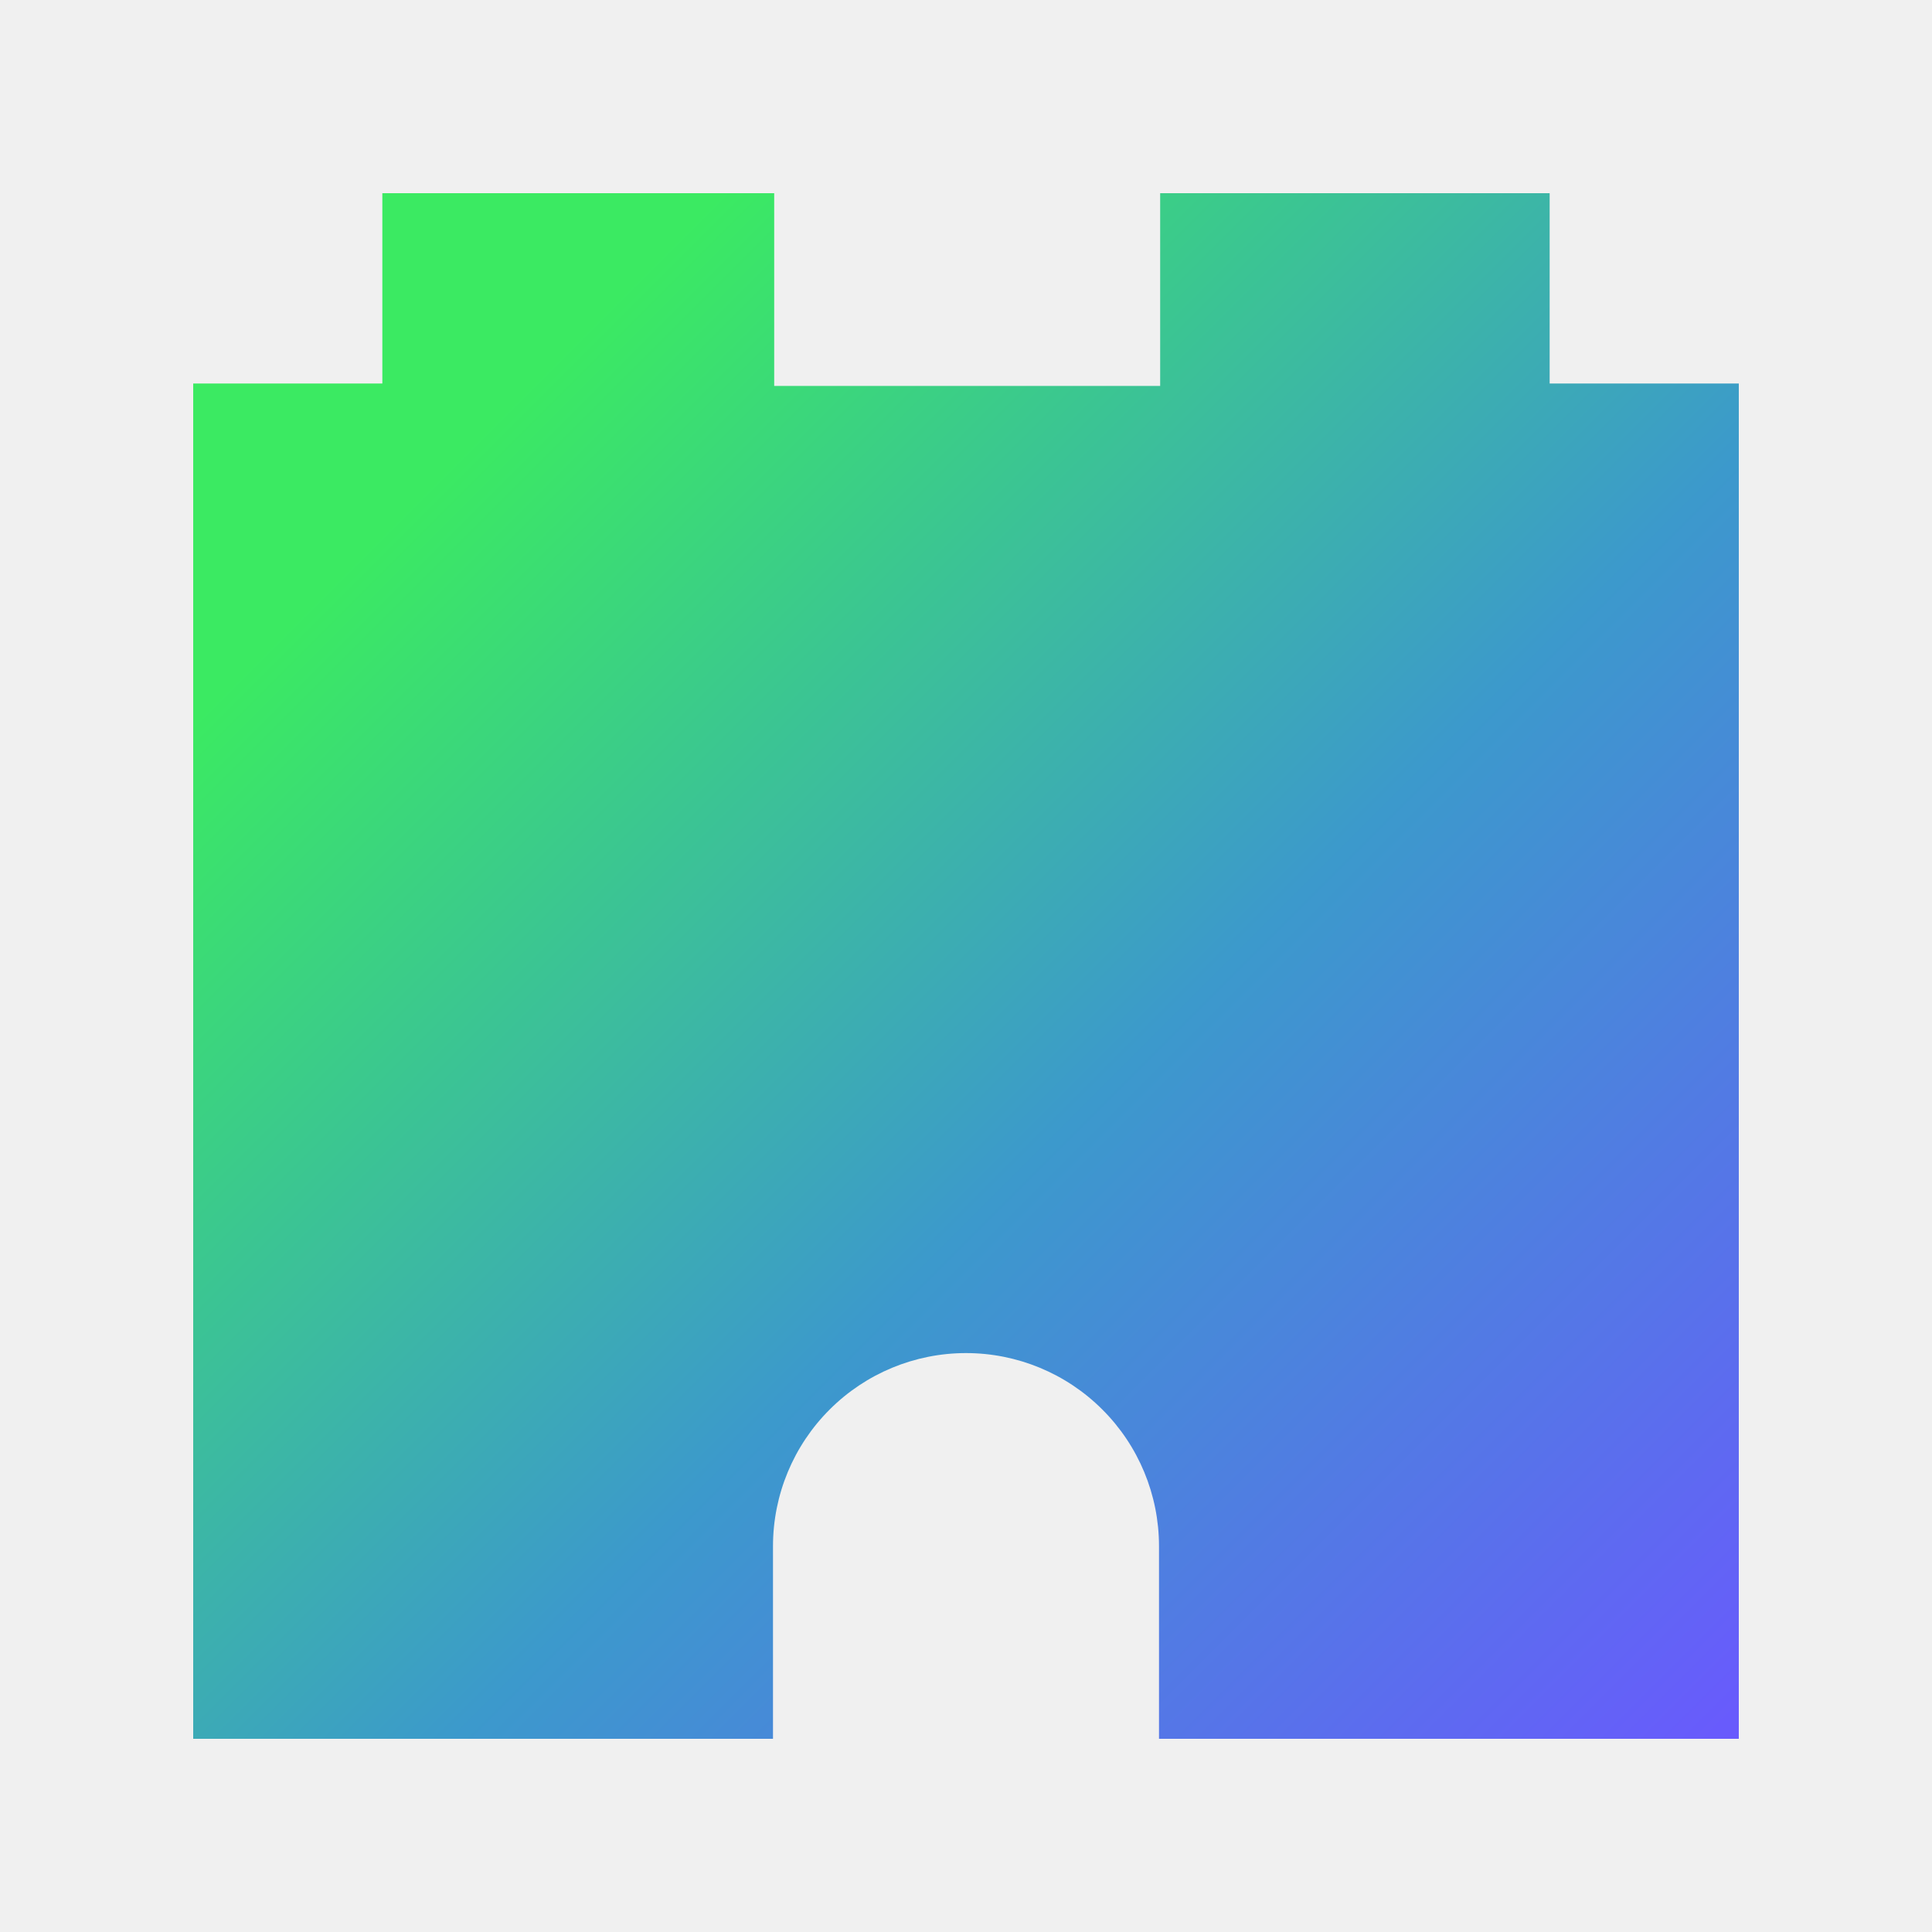
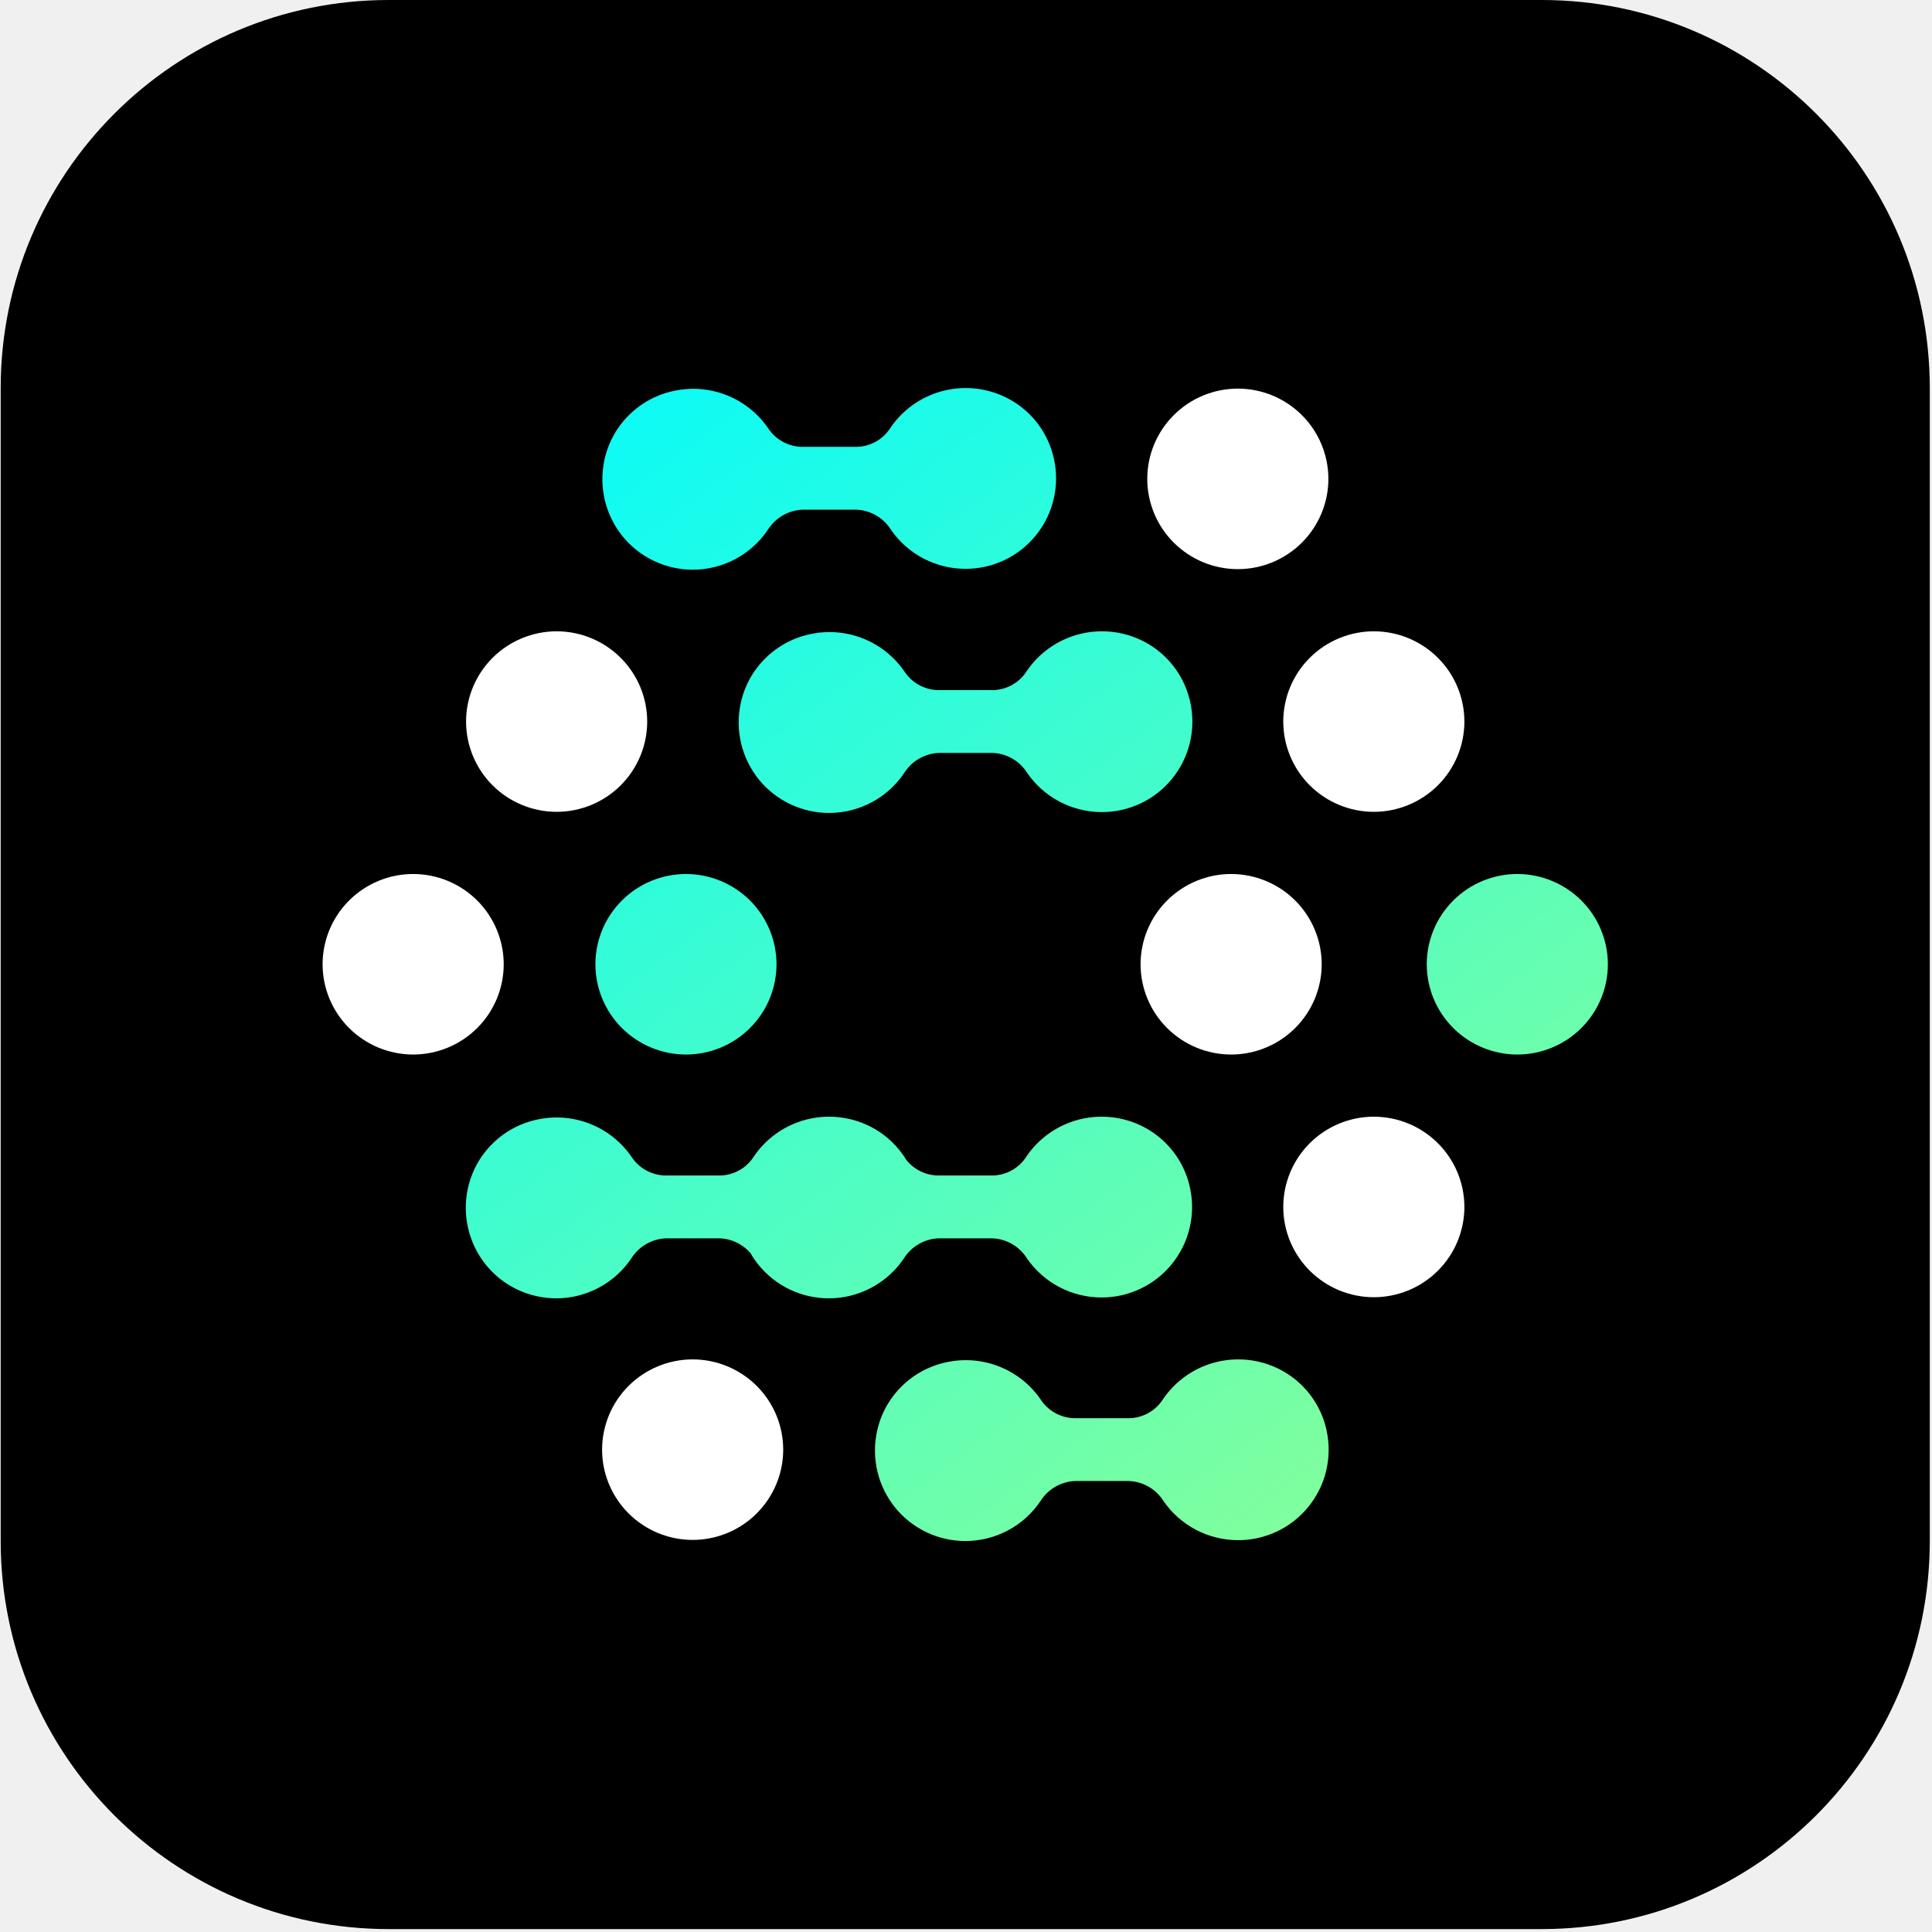
- <svg xmlns="http://www.w3.org/2000/svg" width="40" height="40" viewBox="0 0 40 40" fill="none">
-   <path d="M32.084 7.94V4H24.02V7.99H16.029V4H7.916V7.94H4V36H16.004V32.005C16.006 30.946 16.427 29.931 17.177 29.183C17.926 28.434 18.941 28.014 20 28.014C21.059 28.014 22.074 28.434 22.823 29.183C23.573 29.931 23.994 30.946 23.996 32.005V36H36V7.94H32.084Z" fill="url(#paint0_linear)" />
+ <svg xmlns="http://www.w3.org/2000/svg" width="463" height="463" viewBox="0 0 463 463" fill="none">
+   <path d="M369.462 0H93.172C41.806 0 0.165 41.641 0.165 93.007V369.297C0.165 420.663 41.806 462.303 93.172 462.303H369.462C420.828 462.303 462.468 420.663 462.468 369.297V93.007C462.468 41.641 420.828 0 369.462 0Z" fill="black" />
+   <path d="M274.938 114.762C274.943 120.497 277.232 125.996 281.301 130.052C285.37 134.108 290.887 136.388 296.642 136.394C302.396 136.388 307.914 134.108 311.983 130.052C316.052 125.996 318.34 120.497 318.346 114.762C318.34 109.026 316.052 103.527 311.983 99.471C307.914 95.415 302.396 93.135 296.642 93.129C290.887 93.135 285.37 95.415 281.301 99.471C277.232 103.527 274.943 109.026 274.938 114.762V114.762Z" fill="white" />
+   <path d="M144.287 347.407C144.293 353.142 146.581 358.642 150.65 362.697C154.719 366.753 160.237 369.034 165.991 369.039C171.746 369.034 177.263 366.753 181.332 362.697C185.401 358.642 187.69 353.142 187.695 347.407C187.69 341.671 185.401 336.172 181.332 332.116C177.263 328.061 171.746 325.78 165.991 325.774C160.237 325.78 154.719 328.061 150.65 332.116C146.581 336.172 144.293 341.671 144.287 347.407V347.407Z" fill="white" />
+   <path d="M273.335 231.084C273.341 236.82 275.629 242.319 279.699 246.375C283.768 250.43 289.285 252.711 295.04 252.717C300.794 252.711 306.312 250.43 310.381 246.375C314.45 242.319 316.738 236.82 316.744 231.084C316.738 225.349 314.45 219.85 310.381 215.794C306.312 211.738 300.794 209.457 295.04 209.452C289.285 209.457 283.768 211.738 279.699 215.794C275.629 219.85 273.341 225.349 273.335 231.084V231.084Z" fill="white" />
+   <path d="M77.306 231.084C77.312 236.82 79.6 242.319 83.67 246.375C87.739 250.43 93.256 252.711 99.011 252.717C104.765 252.711 110.283 250.43 114.352 246.375C118.421 242.319 120.709 236.82 120.715 231.084C120.709 225.349 118.421 219.85 114.352 215.794C110.283 211.738 104.765 209.457 99.011 209.452C93.256 209.457 87.739 211.738 83.67 215.794C79.6 219.85 77.312 225.349 77.306 231.084V231.084Z" fill="white" />
+   <path d="M184.052 126.909C184.948 125.495 186.178 124.321 187.635 123.49C189.091 122.659 190.73 122.196 192.408 122.141H205.129C206.808 122.192 208.448 122.653 209.905 123.485C211.362 124.316 212.591 125.492 213.485 126.909C215.476 129.811 218.147 132.184 221.267 133.824C224.387 135.464 227.86 136.321 231.387 136.32C234.615 136.326 237.803 135.611 240.716 134.227C243.63 132.843 246.195 130.827 248.224 128.325C250.28 125.799 251.74 122.845 252.496 119.68C253.252 116.516 253.284 113.223 252.59 110.045C251.711 105.904 249.624 102.114 246.591 99.15C243.559 96.187 239.716 94.183 235.544 93.388C231.28 92.568 226.867 93.037 222.873 94.737C218.878 96.436 215.485 99.287 213.13 102.924C212.194 104.255 210.94 105.333 209.481 106.06C208.022 106.787 206.404 107.14 204.774 107.088H192.637C191.009 107.131 189.394 106.774 187.937 106.048C186.48 105.321 185.224 104.249 184.282 102.924C181.902 99.327 178.501 96.518 174.512 94.857C170.523 93.195 166.128 92.757 161.888 93.597C157.719 94.396 153.878 96.402 150.847 99.365C147.815 102.327 145.727 106.114 144.842 110.253C144.159 113.432 144.196 116.722 144.952 119.885C145.707 123.047 147.161 126.002 149.208 128.533C151.243 131.033 153.813 133.048 156.729 134.432C159.646 135.815 162.836 136.531 166.066 136.528C169.626 136.52 173.129 135.638 176.265 133.96C179.402 132.282 182.076 129.861 184.052 126.909Z" fill="url(#paint0_linear_1011_17367)" />
+   <path d="M216.716 185.205C217.612 183.79 218.842 182.616 220.299 181.785C221.755 180.954 223.394 180.491 225.071 180.437H237.793C239.471 180.488 241.111 180.949 242.569 181.78C244.026 182.612 245.255 183.788 246.149 185.205C248.14 188.106 250.811 190.48 253.931 192.12C257.05 193.76 260.524 194.616 264.051 194.616C267.279 194.621 270.466 193.906 273.38 192.523C276.294 191.139 278.859 189.122 280.888 186.621C282.944 184.095 284.404 181.14 285.16 177.976C285.916 174.812 285.948 171.519 285.254 168.34C284.375 164.199 282.288 160.409 279.255 157.446C276.223 154.483 272.38 152.478 268.208 151.684C263.944 150.863 259.531 151.333 255.537 153.032C251.542 154.731 248.149 157.583 245.794 161.22C244.858 162.551 243.604 163.629 242.145 164.356C240.686 165.083 239.068 165.436 237.438 165.384H225.301C223.672 165.427 222.058 165.069 220.601 164.343C219.144 163.617 217.888 162.544 216.945 161.22C214.566 157.623 211.164 154.814 207.176 153.152C203.187 151.491 198.792 151.052 194.552 151.892C190.383 152.691 186.542 154.698 183.511 157.66C180.479 160.622 178.39 164.41 177.506 168.548C176.823 171.727 176.86 175.018 177.616 178.181C178.371 181.343 179.825 184.298 181.872 186.829C183.907 189.329 186.477 191.344 189.393 192.727C192.31 194.11 195.5 194.827 198.73 194.824C202.29 194.815 205.793 193.933 208.929 192.256C212.066 190.578 214.74 188.156 216.716 185.205Z" fill="url(#paint1_linear_1011_17367)" />
+   <path d="M154.903 298.108C153.446 298.939 152.216 300.113 151.32 301.527C149.345 304.479 146.67 306.901 143.534 308.578C140.397 310.256 136.894 311.138 133.334 311.146C130.104 311.149 126.914 310.433 123.998 309.05C121.081 307.667 118.511 305.651 116.476 303.151C114.429 300.62 112.975 297.666 112.22 294.503C111.465 291.341 111.427 288.05 112.11 284.871C112.995 280.732 115.083 276.945 118.115 273.983C121.147 271.02 124.987 269.014 129.156 268.215C133.396 267.375 137.791 267.814 141.78 269.475C145.769 271.137 149.17 273.945 151.55 277.542C152.492 278.867 153.748 279.94 155.205 280.666C156.662 281.392 158.277 281.749 159.905 281.706H172.042C173.673 281.759 175.29 281.405 176.749 280.678C178.208 279.951 179.462 278.874 180.398 277.542C182.753 273.905 186.146 271.054 190.141 269.355C194.135 267.655 198.548 267.186 202.813 268.007C206.984 268.801 210.827 270.805 213.86 273.769C215.157 275.036 216.281 276.455 217.211 277.988C218.108 279.108 219.24 280.023 220.531 280.666C221.988 281.392 223.602 281.749 225.231 281.706H237.368C238.998 281.759 240.616 281.405 242.075 280.678C243.533 279.951 244.788 278.874 245.724 277.542C248.079 273.905 251.472 271.054 255.466 269.355C259.461 267.655 263.874 267.186 268.138 268.007C272.31 268.801 276.153 270.805 279.185 273.769C282.218 276.732 284.305 280.522 285.184 284.663C285.878 287.841 285.846 291.134 285.09 294.299C284.334 297.463 282.874 300.417 280.818 302.943C278.789 305.445 276.224 307.462 273.31 308.845C270.396 310.229 267.209 310.944 263.981 310.938C260.454 310.939 256.98 310.082 253.861 308.442C250.741 306.803 248.07 304.429 246.079 301.527C245.185 300.111 243.956 298.935 242.498 298.103C241.041 297.272 239.401 296.81 237.723 296.76H225.001C223.324 296.814 221.685 297.277 220.229 298.108C218.772 298.939 217.542 300.113 216.646 301.527C214.67 304.479 211.996 306.901 208.859 308.578C205.722 310.256 202.219 311.138 198.66 311.146C195.43 311.149 192.24 310.433 189.323 309.05C186.407 307.667 183.837 305.651 181.802 303.151C181.077 302.255 180.427 301.306 179.855 300.313C179.097 299.432 178.19 298.684 177.173 298.103C175.716 297.272 174.076 296.81 172.397 296.76H159.676C157.998 296.814 156.36 297.277 154.903 298.108Z" fill="url(#paint2_linear_1011_17367)" />
+   <path d="M252.96 356.27C251.504 357.101 250.274 358.275 249.377 359.689C247.402 362.641 244.728 365.062 241.591 366.74C238.454 368.418 234.951 369.3 231.391 369.308C228.161 369.311 224.972 368.595 222.055 367.212C219.138 365.828 216.569 363.813 214.534 361.313C212.487 358.782 211.033 355.827 210.277 352.665C209.522 349.502 209.484 346.212 210.168 343.033C211.052 338.894 213.141 335.107 216.172 332.145C219.204 329.182 223.044 327.176 227.213 326.377C231.454 325.537 235.849 325.975 239.837 327.637C243.826 329.298 247.227 332.107 249.607 335.704C250.55 337.029 251.805 338.101 253.262 338.828C254.72 339.554 256.334 339.911 257.963 339.868H270.1C271.73 339.92 273.347 339.567 274.806 338.84C276.265 338.113 277.519 337.035 278.455 335.704C280.811 332.067 284.204 329.216 288.198 327.517C292.192 325.817 296.606 325.348 300.87 326.168C305.041 326.963 308.884 328.967 311.917 331.93C314.949 334.894 317.036 338.684 317.916 342.825C318.609 346.003 318.577 349.296 317.821 352.46C317.066 355.625 315.606 358.579 313.55 361.105C311.521 363.607 308.955 365.623 306.042 367.007C303.128 368.391 299.94 369.106 296.713 369.1C293.186 369.101 289.712 368.244 286.592 366.604C283.473 364.964 280.802 362.591 278.811 359.689C277.917 358.272 276.687 357.096 275.23 356.265C273.773 355.433 272.133 354.972 270.455 354.921H257.733C256.056 354.976 254.417 355.439 252.96 356.27Z" fill="url(#paint3_linear_1011_17367)" />
+   <path d="M341.917 231.084C341.922 236.82 344.211 242.319 348.28 246.375C352.349 250.43 357.866 252.711 363.621 252.717C369.375 252.711 374.893 250.43 378.962 246.375C383.031 242.319 385.32 236.82 385.325 231.084C385.32 225.349 383.031 219.85 378.962 215.794C374.893 211.738 369.375 209.457 363.621 209.452C357.866 209.457 352.349 211.738 348.28 215.794C344.211 219.85 341.922 225.349 341.917 231.084Z" fill="url(#paint4_linear_1011_17367)" />
+   <path d="M149.048 246.375C144.979 242.319 142.691 236.82 142.685 231.084C142.691 225.349 144.979 219.85 149.048 215.794C153.117 211.738 158.635 209.457 164.389 209.452C170.144 209.457 175.661 211.738 179.73 215.794C183.799 219.85 186.088 225.349 186.093 231.084C186.088 236.82 183.799 242.319 179.73 246.375C175.661 250.43 170.144 252.711 164.389 252.717C158.635 252.711 153.117 250.43 149.048 246.375Z" fill="url(#paint5_linear_1011_17367)" />
+   <path d="M307.531 172.923C307.537 178.658 309.825 184.158 313.894 188.213C317.963 192.269 323.481 194.55 329.235 194.555C334.99 194.55 340.507 192.269 344.576 188.213C348.645 184.158 350.934 178.658 350.939 172.923C350.934 167.187 348.645 161.688 344.576 157.633C340.507 153.577 334.99 151.296 329.235 151.29C323.481 151.296 317.963 153.577 313.894 157.633C309.825 161.688 307.537 167.187 307.531 172.923V172.923Z" fill="white" />
+   <path d="M111.692 172.923C111.698 178.658 113.986 184.158 118.055 188.213C122.124 192.269 127.642 194.55 133.396 194.555C139.151 194.55 144.668 192.269 148.737 188.213C152.807 184.158 155.095 178.658 155.101 172.923C155.095 167.187 152.807 161.688 148.737 157.633C144.668 153.577 139.151 151.296 133.396 151.29C127.642 151.296 122.124 153.577 118.055 157.633C113.986 161.688 111.698 167.187 111.692 172.923V172.923Z" fill="white" />
+   <path d="M307.531 289.246C307.537 294.981 309.825 300.48 313.894 304.536C317.963 308.592 323.481 310.872 329.235 310.878C334.99 310.872 340.507 308.592 344.576 304.536C348.645 300.48 350.934 294.981 350.939 289.246C350.934 283.51 348.645 278.011 344.576 273.955C340.507 269.899 334.99 267.619 329.235 267.613C323.481 267.619 317.963 269.899 313.894 273.955C309.825 278.011 307.537 283.51 307.531 289.246V289.246Z" fill="white" />
  <defs>
-     <linearGradient id="paint0_linear" x1="2.942" y1="4.9" x2="37.777" y2="39.734" gradientUnits="userSpaceOnUse">
-       <stop offset="0.159" stop-color="#3BEA62" />
-       <stop offset="0.54" stop-color="#3C99CC" />
-       <stop offset="0.937" stop-color="#6B57FF" />
+     <linearGradient id="paint0_linear_1011_17367" x1="111.624" y1="80.764" x2="335.625" y2="384.799" gradientUnits="userSpaceOnUse">
+       <stop stop-color="#00FAFF" />
+       <stop offset="1" stop-color="#8BFF95" />
+     </linearGradient>
+     <linearGradient id="paint1_linear_1011_17367" x1="111.624" y1="80.764" x2="335.625" y2="384.799" gradientUnits="userSpaceOnUse">
+       <stop stop-color="#00FAFF" />
+       <stop offset="1" stop-color="#8BFF95" />
+     </linearGradient>
+     <linearGradient id="paint2_linear_1011_17367" x1="111.624" y1="80.764" x2="335.625" y2="384.799" gradientUnits="userSpaceOnUse">
+       <stop stop-color="#00FAFF" />
+       <stop offset="1" stop-color="#8BFF95" />
+     </linearGradient>
+     <linearGradient id="paint3_linear_1011_17367" x1="111.624" y1="80.764" x2="335.625" y2="384.799" gradientUnits="userSpaceOnUse">
+       <stop stop-color="#00FAFF" />
+       <stop offset="1" stop-color="#8BFF95" />
+     </linearGradient>
+     <linearGradient id="paint4_linear_1011_17367" x1="111.624" y1="80.764" x2="335.625" y2="384.799" gradientUnits="userSpaceOnUse">
+       <stop stop-color="#00FAFF" />
+       <stop offset="1" stop-color="#8BFF95" />
+     </linearGradient>
+     <linearGradient id="paint5_linear_1011_17367" x1="111.624" y1="80.764" x2="335.625" y2="384.799" gradientUnits="userSpaceOnUse">
+       <stop stop-color="#00FAFF" />
+       <stop offset="1" stop-color="#8BFF95" />
    </linearGradient>
  </defs>
</svg>
